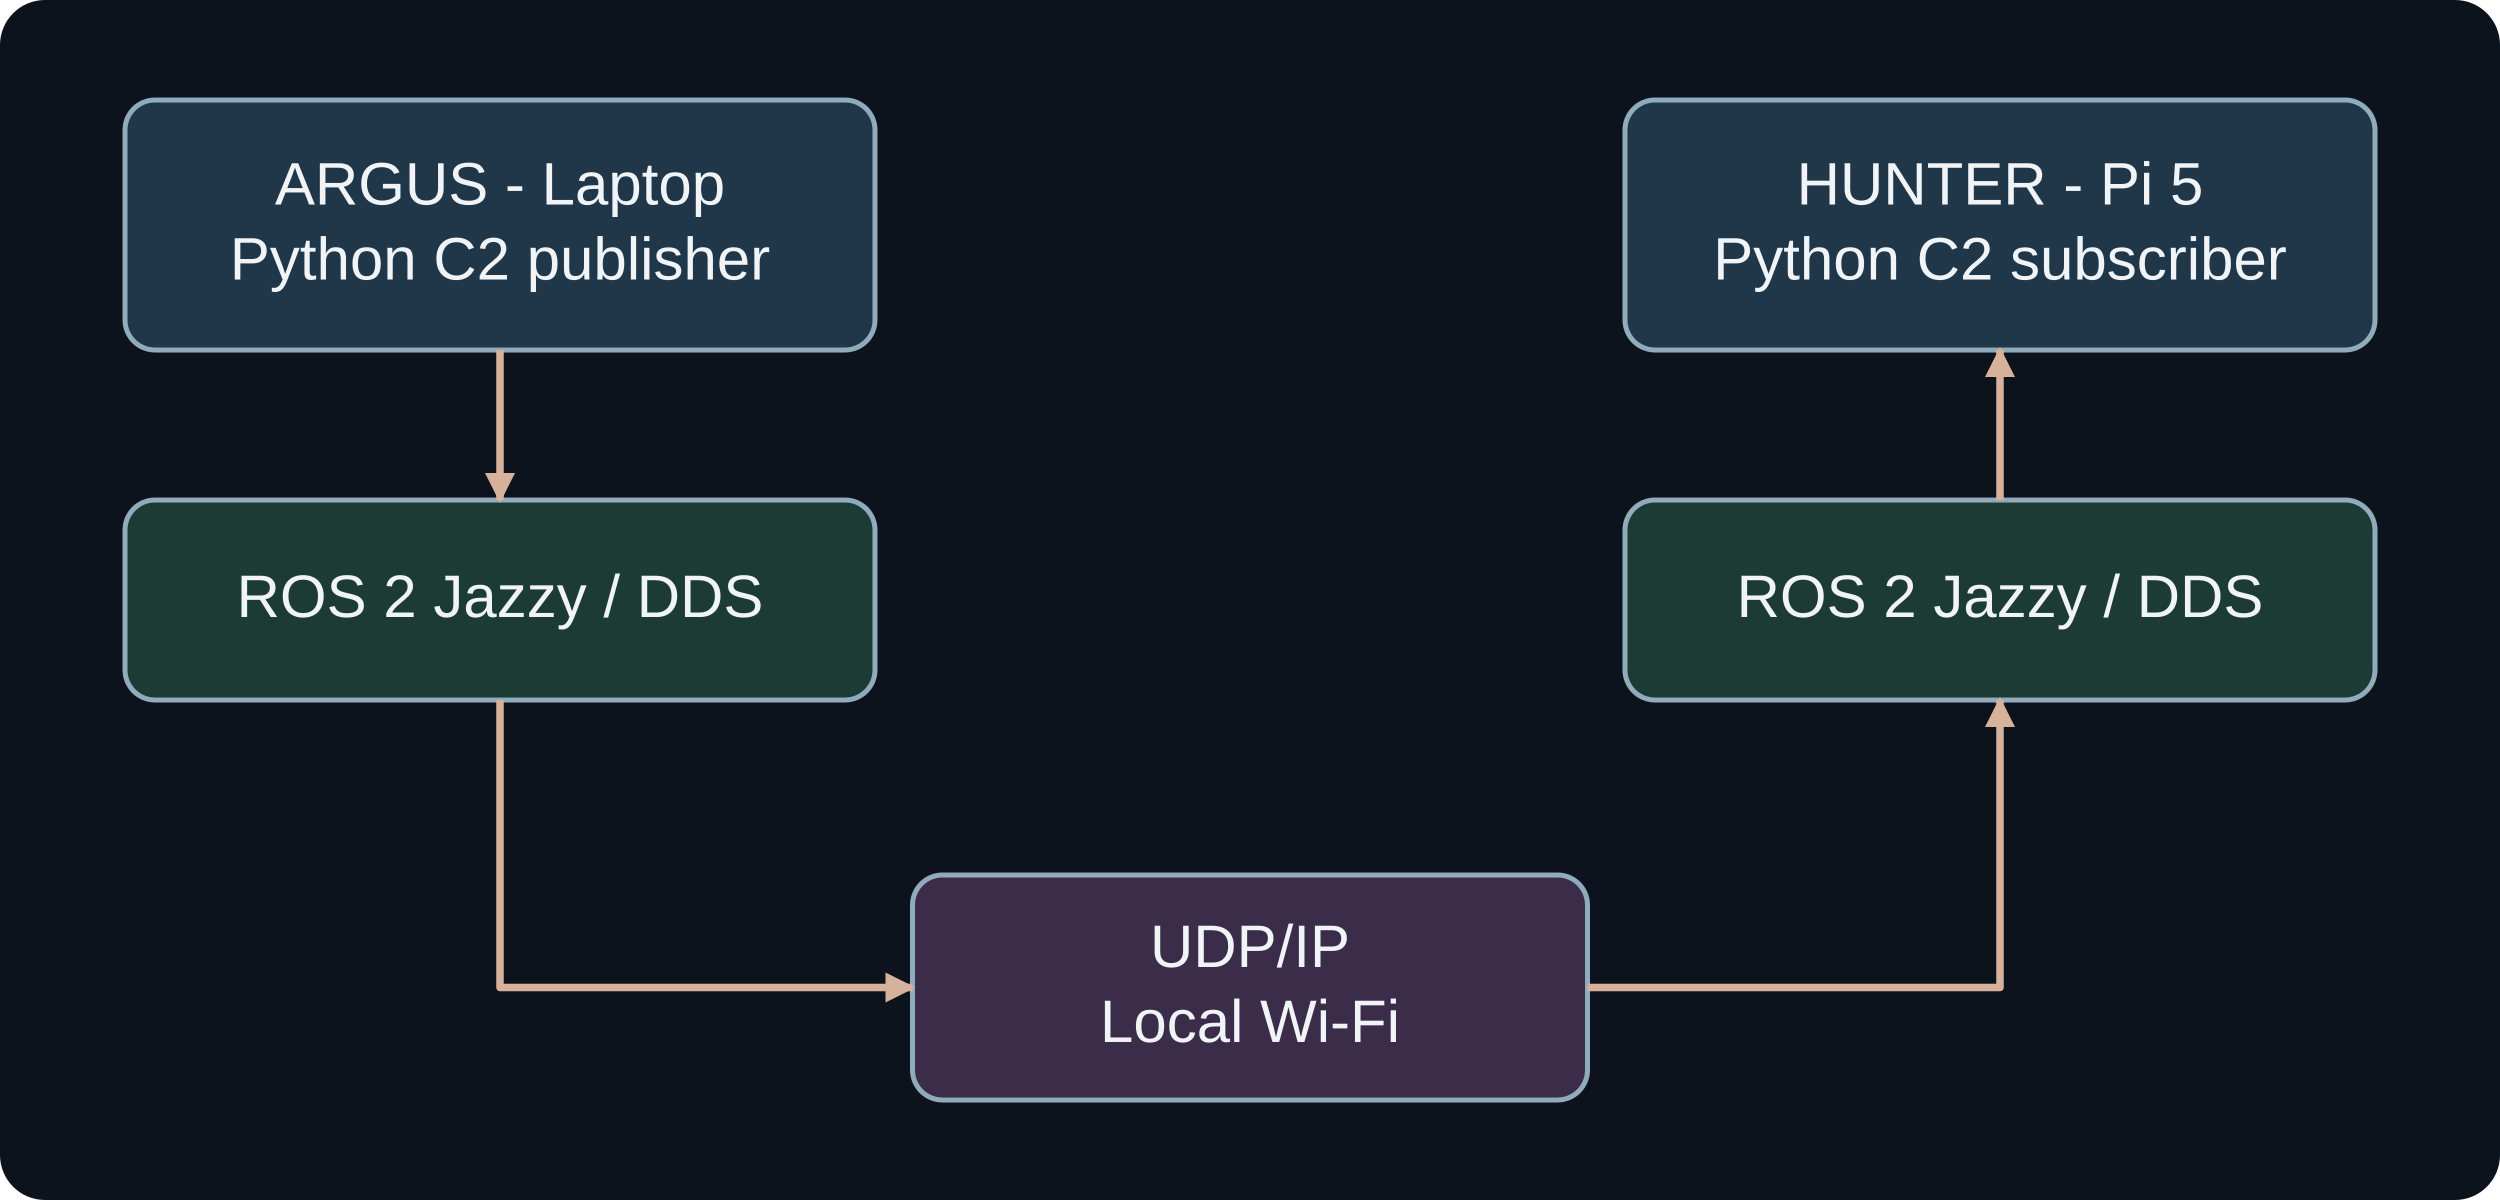
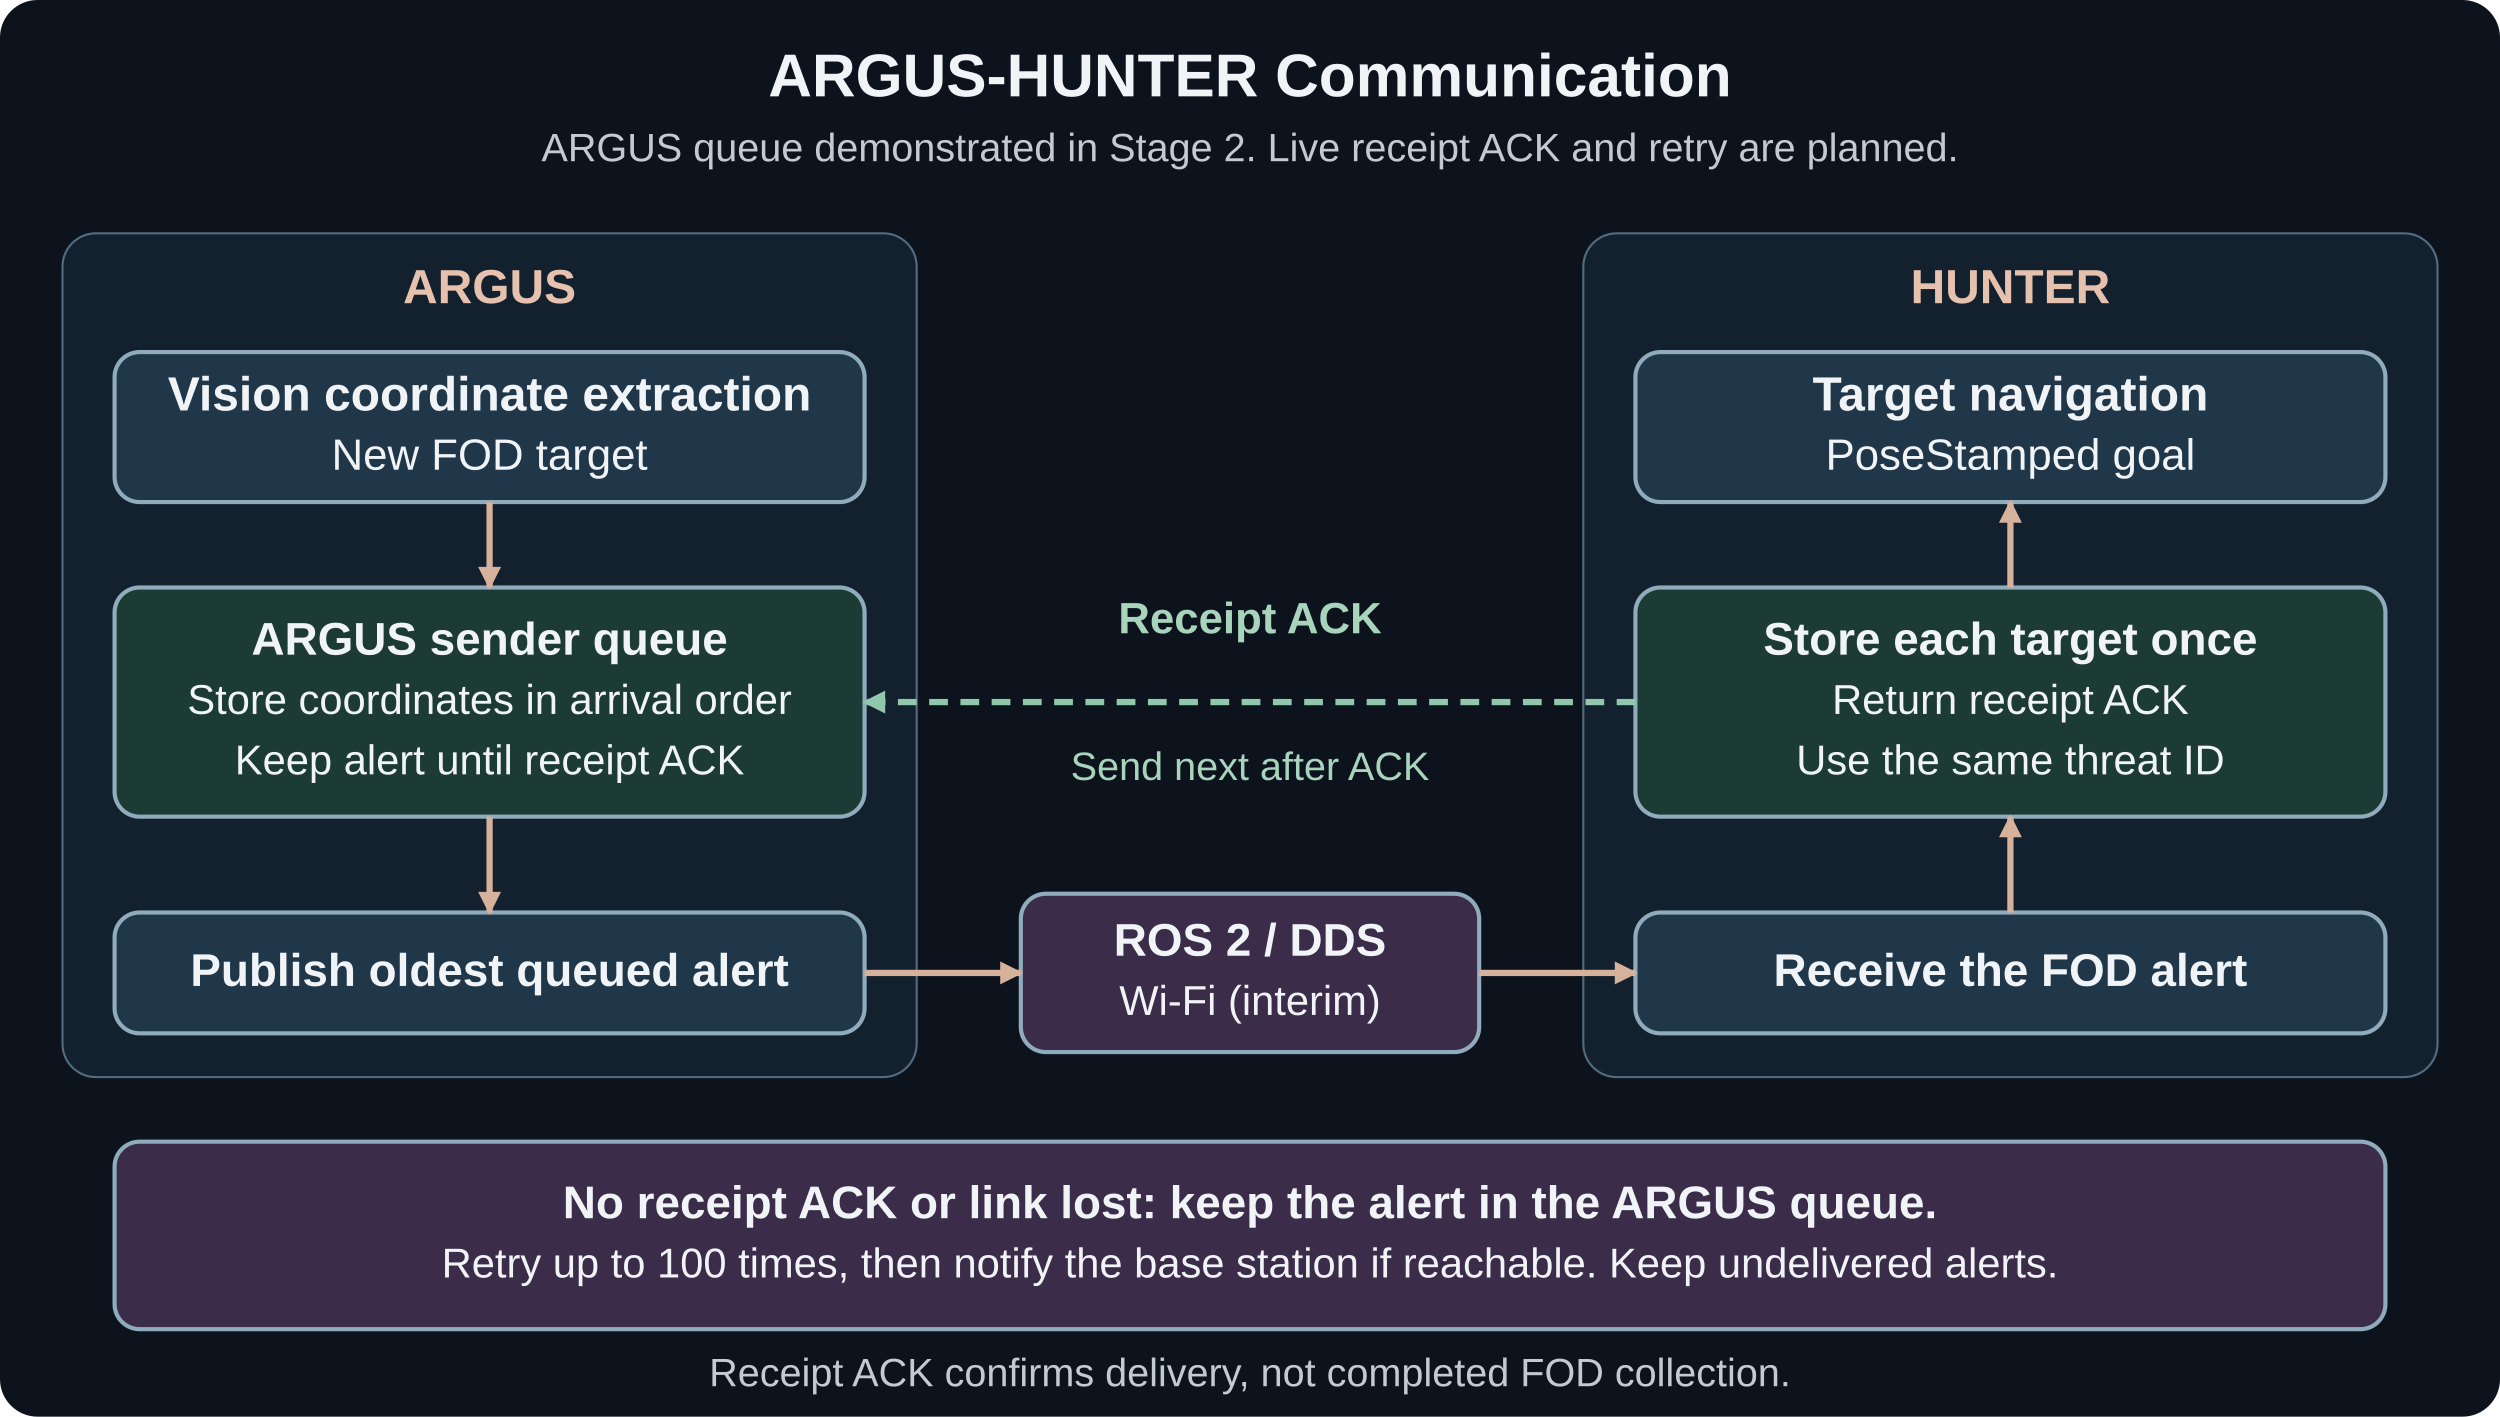
- <svg xmlns="http://www.w3.org/2000/svg" viewBox="0 0 1000 480" width="1000" height="480" preserveAspectRatio="xMidYMid meet" role="img">
+ <svg xmlns="http://www.w3.org/2000/svg" viewBox="0 0 1200 680" width="1200" height="680" preserveAspectRatio="xMidYMid meet" role="img" aria-labelledby="title desc">
  <defs>
-     <marker id="arrow" viewBox="0 0 10 10" refX="9" refY="5" markerWidth="12" markerHeight="12" markerUnits="userSpaceOnUse" orient="auto">
+     <marker id="arrow" viewBox="0 0 10 10" refX="9" refY="5" markerWidth="11" markerHeight="11" markerUnits="userSpaceOnUse" orient="auto-start-reverse">
      <path d="M0 0L10 5L0 10Z" fill="#d6b19c" />
    </marker>
+     <marker id="ack" viewBox="0 0 10 10" refX="9" refY="5" markerWidth="11" markerHeight="11" markerUnits="userSpaceOnUse" orient="auto">
+       <path d="M0 0L10 5L0 10Z" fill="#91c7ac" />
+     </marker>
  </defs>
-   <rect width="1000" height="480" rx="18" fill="#0d131d" />
-   <rect x="50" y="40" width="300" height="100" rx="12" fill="#20374a" stroke="#8fabbc" stroke-width="2" />
-   <text x="200.0" y="75.0" text-anchor="middle" dominant-baseline="middle" fill="#f1f4f7" font-family="Arial,sans-serif" font-size="24">ARGUS - Laptop</text>
-   <text x="200.0" y="105.0" text-anchor="middle" dominant-baseline="middle" fill="#f1f4f7" font-family="Arial,sans-serif" font-size="24">Python C2 publisher</text>
-   <rect x="50" y="200" width="300" height="80" rx="12" fill="#1d3b35" stroke="#8fabbc" stroke-width="2" />
-   <text x="200.0" y="240.0" text-anchor="middle" dominant-baseline="middle" fill="#f1f4f7" font-family="Arial,sans-serif" font-size="24">ROS 2 Jazzy / DDS</text>
-   <rect x="365" y="350" width="270" height="90" rx="12" fill="#3b2c49" stroke="#8fabbc" stroke-width="2" />
-   <text x="500.0" y="380.0" text-anchor="middle" dominant-baseline="middle" fill="#f1f4f7" font-family="Arial,sans-serif" font-size="24">UDP/IP</text>
-   <text x="500.0" y="410.0" text-anchor="middle" dominant-baseline="middle" fill="#f1f4f7" font-family="Arial,sans-serif" font-size="24">Local Wi-Fi</text>
-   <rect x="650" y="200" width="300" height="80" rx="12" fill="#1d3b35" stroke="#8fabbc" stroke-width="2" />
-   <text x="800.0" y="240.0" text-anchor="middle" dominant-baseline="middle" fill="#f1f4f7" font-family="Arial,sans-serif" font-size="24">ROS 2 Jazzy / DDS</text>
-   <rect x="650" y="40" width="300" height="100" rx="12" fill="#20374a" stroke="#8fabbc" stroke-width="2" />
-   <text x="800.0" y="75.0" text-anchor="middle" dominant-baseline="middle" fill="#f1f4f7" font-family="Arial,sans-serif" font-size="24">HUNTER - Pi 5</text>
-   <text x="800.0" y="105.0" text-anchor="middle" dominant-baseline="middle" fill="#f1f4f7" font-family="Arial,sans-serif" font-size="24">Python C2 subscriber</text>
-   <polyline points="200,140 200,200" fill="none" stroke="#d6b19c" stroke-width="3" stroke-linejoin="round" marker-end="url(#arrow)" />
-   <polyline points="200,280 200,395 365,395" fill="none" stroke="#d6b19c" stroke-width="3" stroke-linejoin="round" marker-end="url(#arrow)" />
-   <polyline points="635,395 800,395 800,280" fill="none" stroke="#d6b19c" stroke-width="3" stroke-linejoin="round" marker-end="url(#arrow)" />
-   <polyline points="800,200 800,140" fill="none" stroke="#d6b19c" stroke-width="3" stroke-linejoin="round" marker-end="url(#arrow)" />
+   <rect width="1200" height="680" rx="18" fill="#0d131d" />
+   <text x="600" y="38" text-anchor="middle" dominant-baseline="middle" fill="#f1f4f7" font-family="Arial,sans-serif" font-size="29" font-weight="600">ARGUS-HUNTER Communication</text>
+   <text x="600" y="72" text-anchor="middle" dominant-baseline="middle" fill="#c2cad3" font-family="Arial,sans-serif" font-size="19" font-weight="400">ARGUS queue demonstrated in Stage 2. Live receipt ACK and retry are planned.</text>
+   <rect x="30" y="112" width="410" height="405" rx="16" fill="#13202d" stroke="#526d81" />
+   <rect x="760" y="112" width="410" height="405" rx="16" fill="#13202d" stroke="#526d81" />
+   <text x="235" y="139" text-anchor="middle" dominant-baseline="middle" fill="#e5c1ae" font-family="Arial,sans-serif" font-size="23" font-weight="600">ARGUS</text>
+   <text x="965" y="139" text-anchor="middle" dominant-baseline="middle" fill="#e5c1ae" font-family="Arial,sans-serif" font-size="23" font-weight="600">HUNTER</text>
+   <rect x="55" y="169" width="360" height="72" rx="12" fill="#20374a" stroke="#8fabbc" stroke-width="2" />
+   <text x="235.0" y="190.5" text-anchor="middle" dominant-baseline="middle" fill="#f1f4f7" font-family="Arial,sans-serif" font-size="23" font-weight="600">Vision coordinate extraction</text>
+   <text x="235.0" y="219.5" text-anchor="middle" dominant-baseline="middle" fill="#f1f4f7" font-family="Arial,sans-serif" font-size="21" font-weight="400">New FOD target</text>
+   <rect x="55" y="282" width="360" height="110" rx="12" fill="#1d3b35" stroke="#8fabbc" stroke-width="2" />
+   <text x="235.0" y="308.0" text-anchor="middle" dominant-baseline="middle" fill="#f1f4f7" font-family="Arial,sans-serif" font-size="22" font-weight="600">ARGUS sender queue</text>
+   <text x="235.0" y="337.0" text-anchor="middle" dominant-baseline="middle" fill="#f1f4f7" font-family="Arial,sans-serif" font-size="20" font-weight="400">Store coordinates in arrival order</text>
+   <text x="235.0" y="366.0" text-anchor="middle" dominant-baseline="middle" fill="#f1f4f7" font-family="Arial,sans-serif" font-size="20" font-weight="400">Keep alert until receipt ACK</text>
+   <rect x="55" y="438" width="360" height="58" rx="12" fill="#20374a" stroke="#8fabbc" stroke-width="2" />
+   <text x="235.0" y="467.0" text-anchor="middle" dominant-baseline="middle" fill="#f1f4f7" font-family="Arial,sans-serif" font-size="22" font-weight="600">Publish oldest queued alert</text>
+   <rect x="490" y="429" width="220" height="76" rx="12" fill="#3b2c49" stroke="#8fabbc" stroke-width="2" />
+   <text x="600.0" y="452.5" text-anchor="middle" dominant-baseline="middle" fill="#f1f4f7" font-family="Arial,sans-serif" font-size="22" font-weight="600">ROS 2 / DDS</text>
+   <text x="600.0" y="481.5" text-anchor="middle" dominant-baseline="middle" fill="#f1f4f7" font-family="Arial,sans-serif" font-size="20" font-weight="400">Wi-Fi (interim)</text>
+   <rect x="785" y="438" width="360" height="58" rx="12" fill="#20374a" stroke="#8fabbc" stroke-width="2" />
+   <text x="965.0" y="467.0" text-anchor="middle" dominant-baseline="middle" fill="#f1f4f7" font-family="Arial,sans-serif" font-size="22" font-weight="600">Receive the FOD alert</text>
+   <rect x="785" y="282" width="360" height="110" rx="12" fill="#1d3b35" stroke="#8fabbc" stroke-width="2" />
+   <text x="965.0" y="308.0" text-anchor="middle" dominant-baseline="middle" fill="#f1f4f7" font-family="Arial,sans-serif" font-size="22" font-weight="600">Store each target once</text>
+   <text x="965.0" y="337.0" text-anchor="middle" dominant-baseline="middle" fill="#f1f4f7" font-family="Arial,sans-serif" font-size="20" font-weight="400">Return receipt ACK</text>
+   <text x="965.0" y="366.0" text-anchor="middle" dominant-baseline="middle" fill="#f1f4f7" font-family="Arial,sans-serif" font-size="20" font-weight="400">Use the same threat ID</text>
+   <rect x="785" y="169" width="360" height="72" rx="12" fill="#20374a" stroke="#8fabbc" stroke-width="2" />
+   <text x="965.0" y="190.5" text-anchor="middle" dominant-baseline="middle" fill="#f1f4f7" font-family="Arial,sans-serif" font-size="23" font-weight="600">Target navigation</text>
+   <text x="965.0" y="219.5" text-anchor="middle" dominant-baseline="middle" fill="#f1f4f7" font-family="Arial,sans-serif" font-size="21" font-weight="400">PoseStamped goal</text>
+   <polyline points="235,241 235,282" fill="none" stroke="#d6b19c" stroke-width="3" stroke-linejoin="round" marker-end="url(#arrow)" />
+   <polyline points="235,392 235,438" fill="none" stroke="#d6b19c" stroke-width="3" stroke-linejoin="round" marker-end="url(#arrow)" />
+   <polyline points="415,467 490,467" fill="none" stroke="#d6b19c" stroke-width="3" stroke-linejoin="round" marker-end="url(#arrow)" />
+   <polyline points="710,467 785,467" fill="none" stroke="#d6b19c" stroke-width="3" stroke-linejoin="round" marker-end="url(#arrow)" />
+   <polyline points="965,438 965,392" fill="none" stroke="#d6b19c" stroke-width="3" stroke-linejoin="round" marker-end="url(#arrow)" />
+   <polyline points="965,282 965,241" fill="none" stroke="#d6b19c" stroke-width="3" stroke-linejoin="round" marker-end="url(#arrow)" />
+   <polyline points="785,337 415,337" fill="none" stroke="#91c7ac" stroke-width="3" stroke-linejoin="round" stroke-dasharray="9 6" marker-end="url(#ack)" />
+   <text x="600" y="298" text-anchor="middle" dominant-baseline="middle" fill="#a8d4bc" font-family="Arial,sans-serif" font-size="21" font-weight="600">Receipt ACK</text>
+   <text x="600" y="369" text-anchor="middle" dominant-baseline="middle" fill="#a8d4bc" font-family="Arial,sans-serif" font-size="19" font-weight="400">Send next after ACK</text>
+   <rect x="55" y="548" width="1090" height="90" rx="12" fill="#3b2c49" stroke="#8fabbc" stroke-width="2" />
+   <text x="600.0" y="578.5" text-anchor="middle" dominant-baseline="middle" fill="#f1f4f7" font-family="Arial,sans-serif" font-size="22" font-weight="600">No receipt ACK or link lost: keep the alert in the ARGUS queue.</text>
+   <text x="600.0" y="607.5" text-anchor="middle" dominant-baseline="middle" fill="#f1f4f7" font-family="Arial,sans-serif" font-size="20" font-weight="400">Retry up to 100 times, then notify the base station if reachable. Keep undelivered alerts.</text>
+   <text x="600" y="660" text-anchor="middle" dominant-baseline="middle" fill="#c2cad3" font-family="Arial,sans-serif" font-size="19" font-weight="400">Receipt ACK confirms delivery, not completed FOD collection.</text>
</svg>
